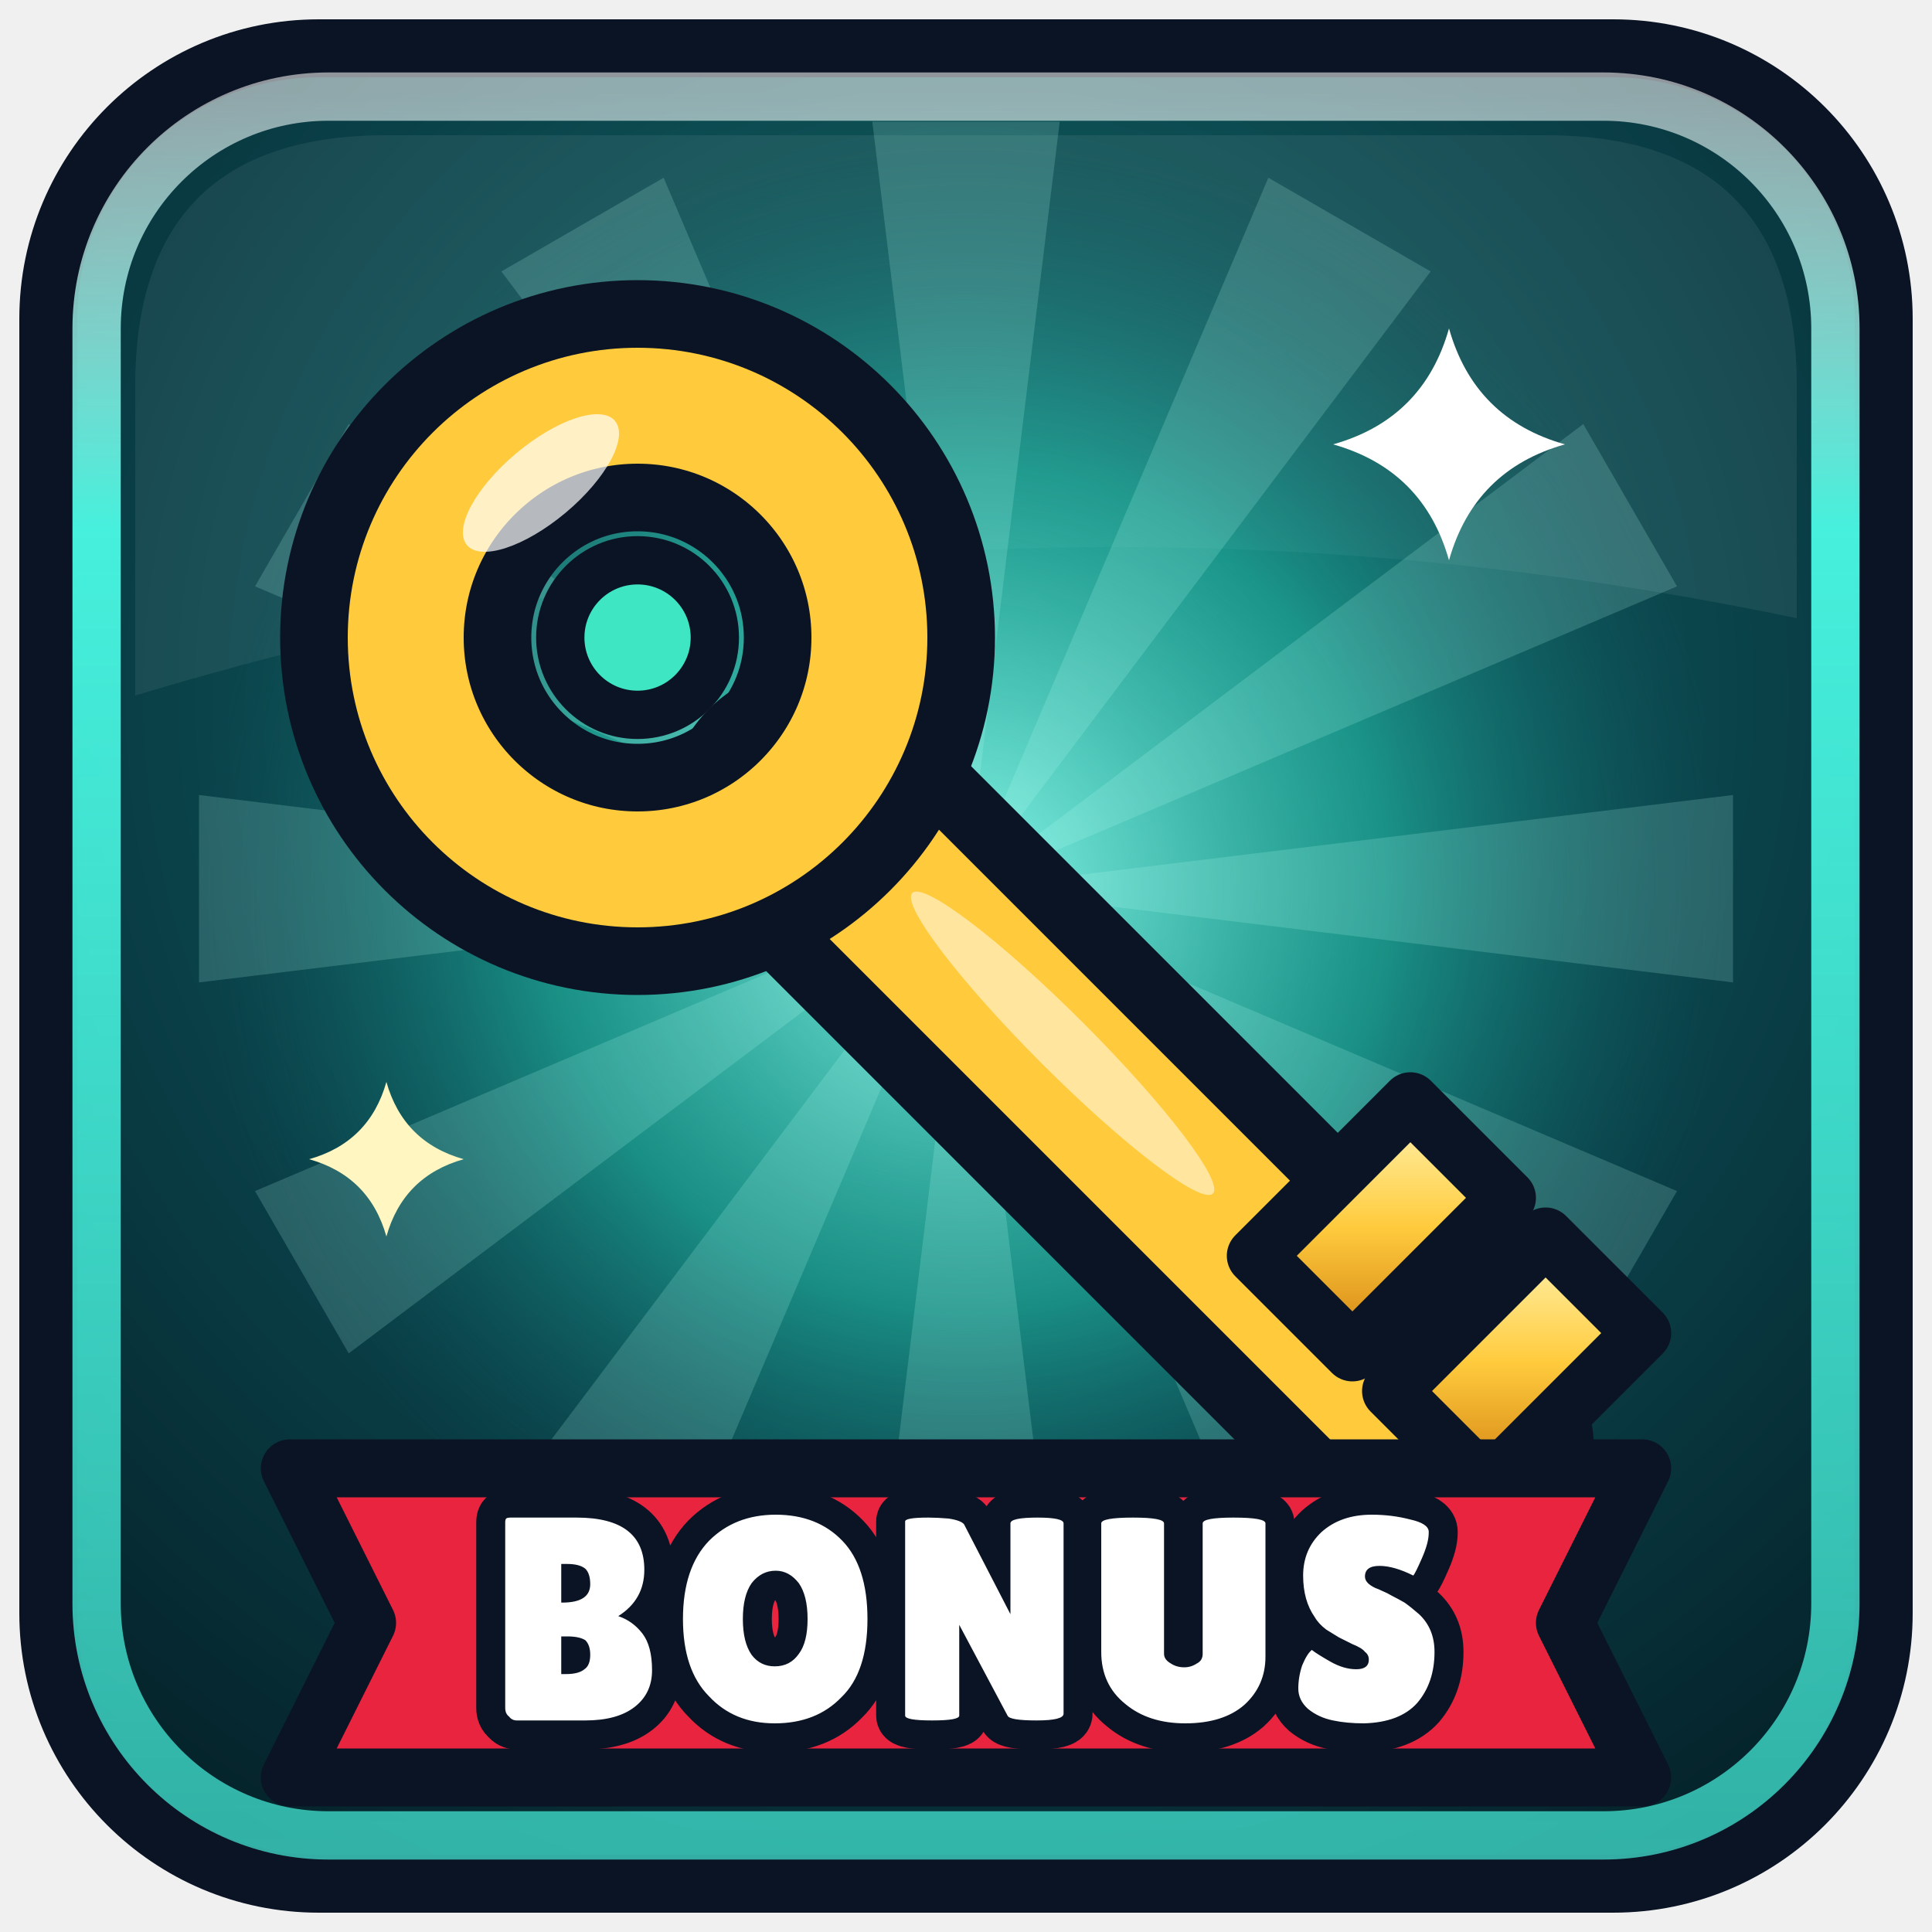
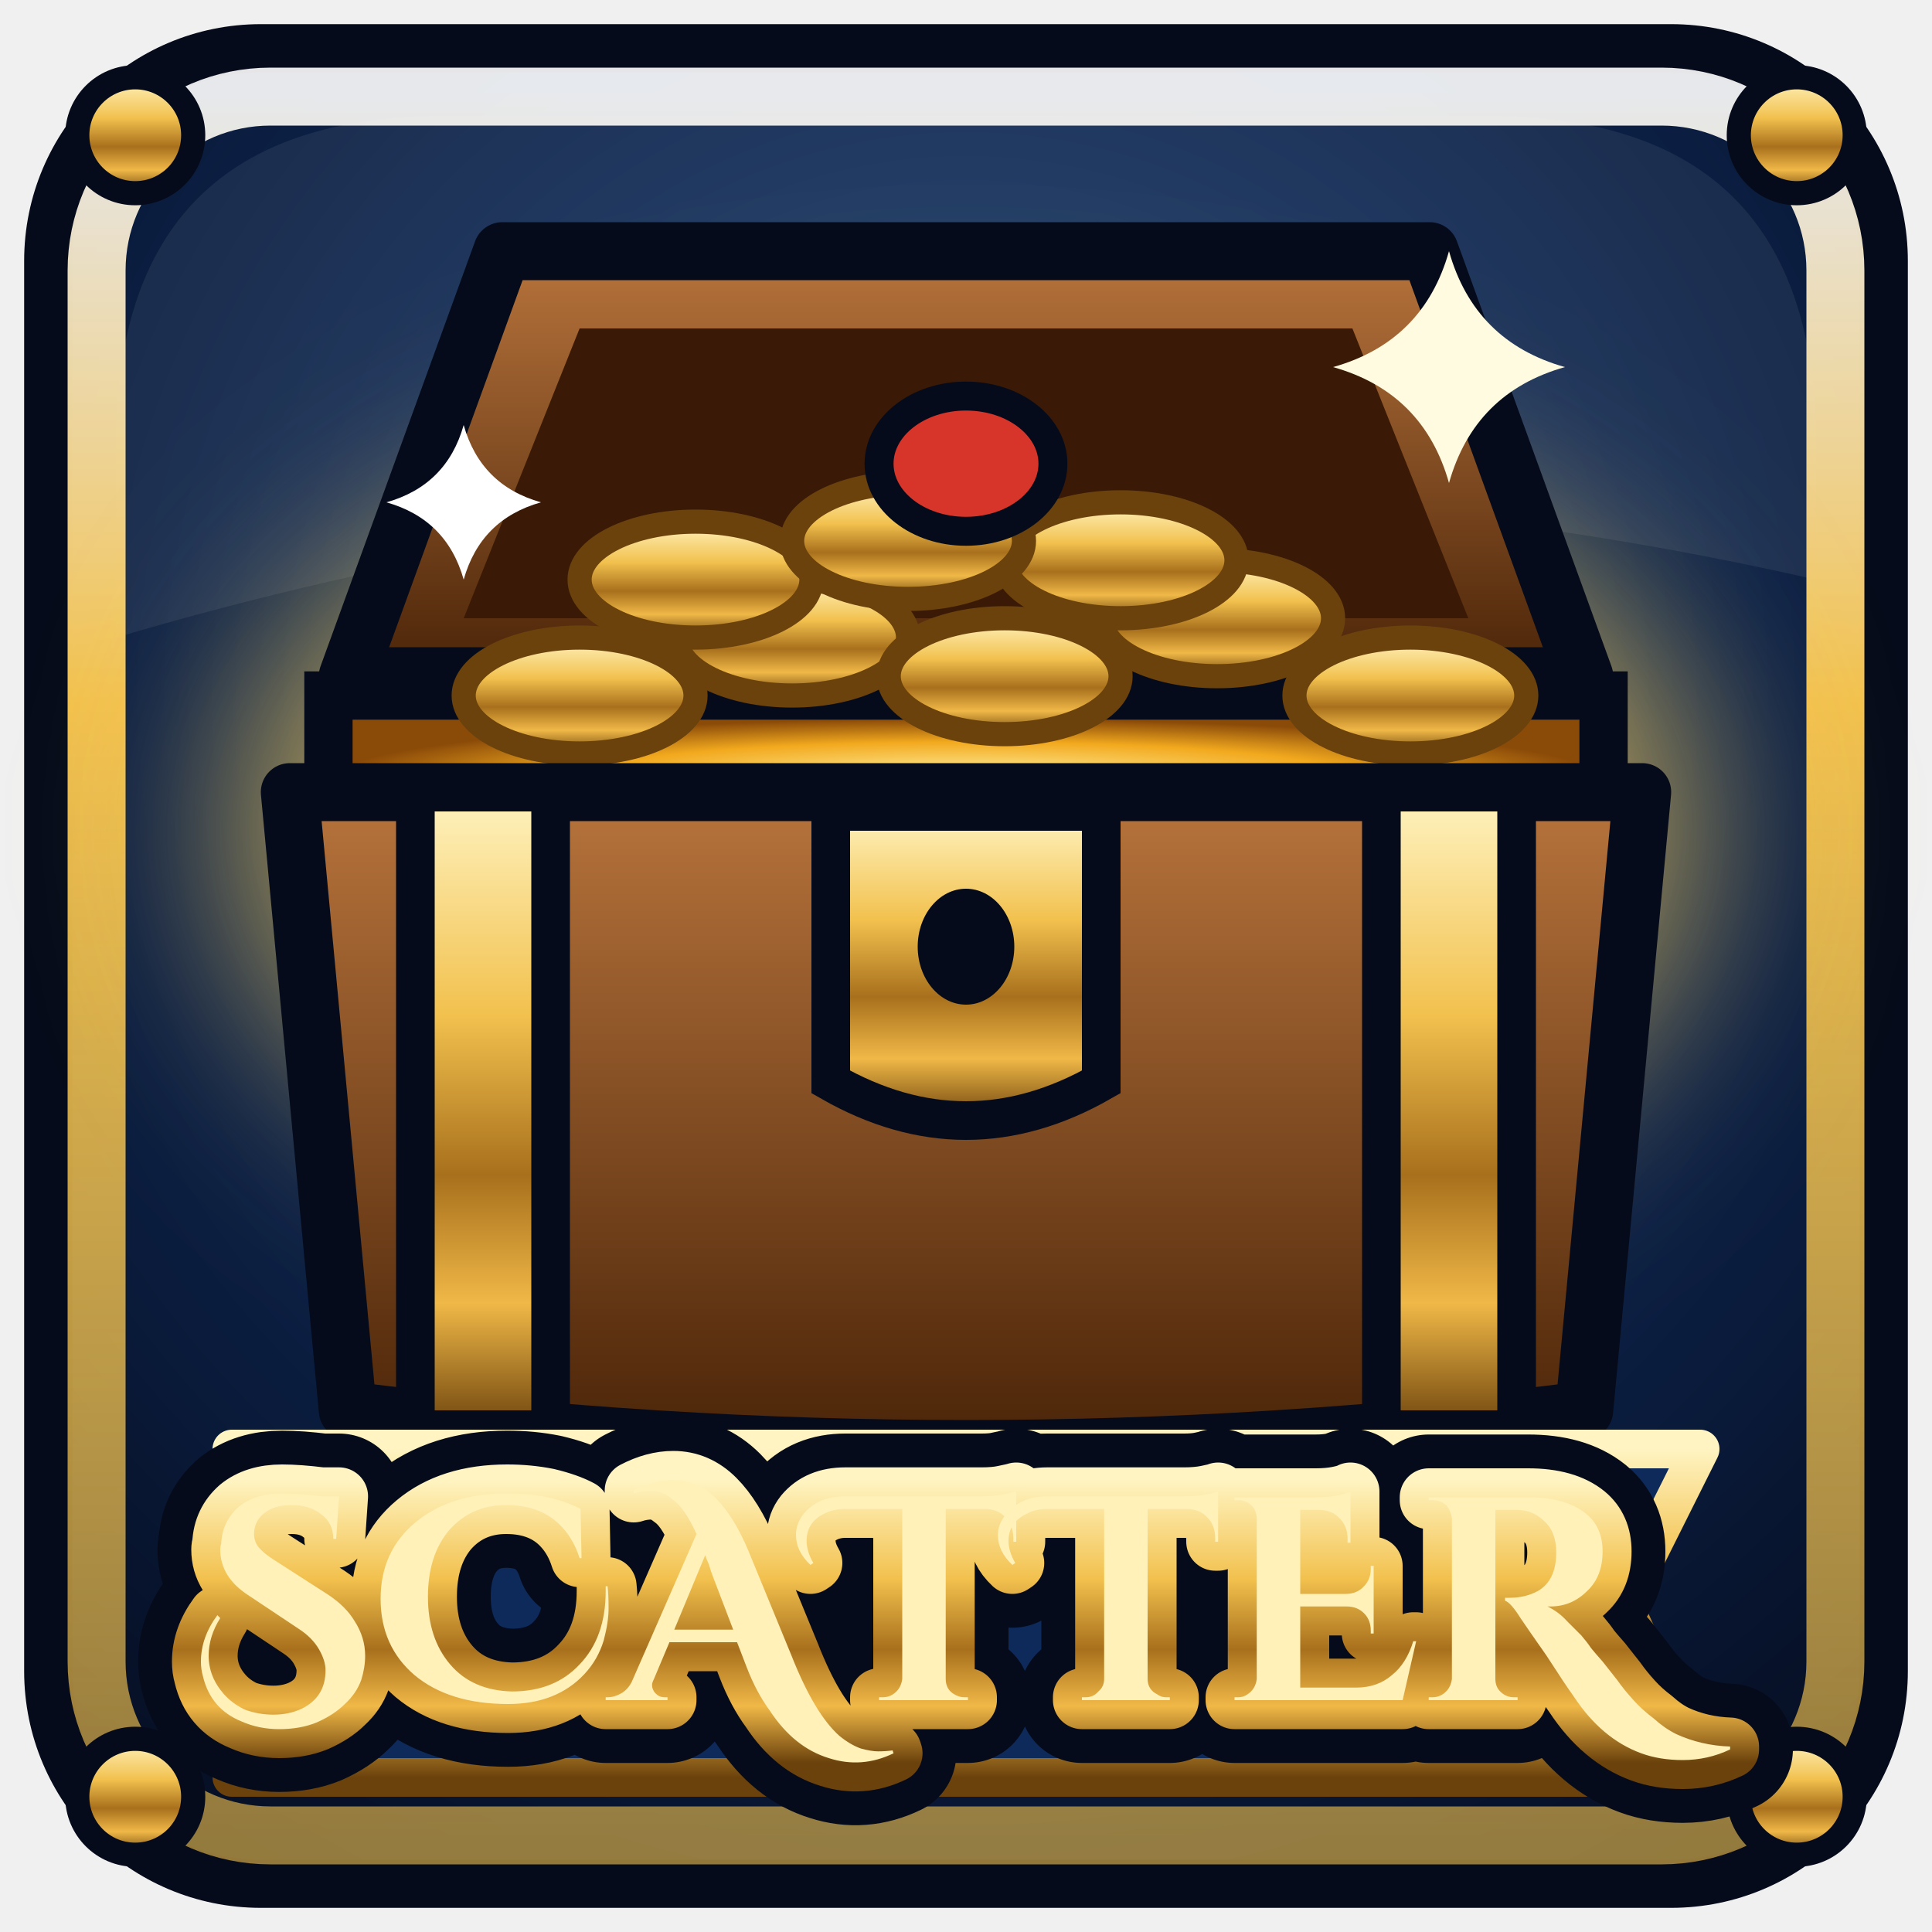
<svg xmlns="http://www.w3.org/2000/svg" width="340" height="340" viewBox="0 0 200 200">
  <defs>
-     <radialGradient id="tile" cx="0.5" cy="0.35" r="0.75">
-       <stop offset="0" stop-color="#14706e" />
-       <stop offset="0.6" stop-color="#0a4048" />
-       <stop offset="1" stop-color="#05222a" />
-     </radialGradient>
-     <linearGradient id="rim" x1="0" y1="0" x2="0" y2="1">
-       <stop offset="0" stop-color="#ffffff" stop-opacity="0.55" />
-       <stop offset="0.25" stop-color="#46f0dc" />
-       <stop offset="1" stop-color="#46f0dc" stop-opacity="0.7" />
-     </linearGradient>
-     <radialGradient id="disc" cx="0.5" cy="0.5" r="0.5">
-       <stop offset="0" stop-color="#8ffff0" stop-opacity="0.95" />
-       <stop offset="0.55" stop-color="#22b9a5" stop-opacity="0.6" />
-       <stop offset="1" stop-color="#0b5a62" stop-opacity="0" />
+     <radialGradient id="navy" cx="0.5" cy="0.35" r="0.75">
+       <stop offset="0" stop-color="#1b4377" />
+       <stop offset="0.6" stop-color="#0c2147" />
+       <stop offset="1" stop-color="#060f24" />
    </radialGradient>
    <linearGradient id="gold" x1="0" y1="0" x2="0" y2="1">
-       <stop offset="0" stop-color="#fff6b8" />
-       <stop offset="0.5" stop-color="#ffcb3d" />
-       <stop offset="1" stop-color="#d07e10" />
+       <stop offset="0" stop-color="#fff4c2" />
+       <stop offset="0.35" stop-color="#f2c14e" />
+       <stop offset="0.6" stop-color="#a8701c" />
+       <stop offset="0.8" stop-color="#f0b847" />
+       <stop offset="1" stop-color="#6b420c" />
    </linearGradient>
+     <linearGradient id="rim" x1="0" y1="0" x2="0" y2="1">
+       <stop offset="0" stop-color="#ffffff" stop-opacity="0.9" />
+       <stop offset="0.35" stop-color="#f2c14e" />
+       <stop offset="1" stop-color="#f2c14e" stop-opacity="0.6" />
+     </linearGradient>
+     <filter id="glow" x="-40%" y="-40%" width="180%" height="180%">
+       <feGaussianBlur stdDeviation="5" />
+     </filter>
+     <filter id="softGlow" x="-50%" y="-50%" width="200%" height="200%">
+       <feGaussianBlur stdDeviation="10" />
+     </filter>
  </defs>
-   <rect x="5" y="5" width="190" height="190" rx="28" fill="url(#tile)" stroke="#0b1424" stroke-width="6" />
-   <rect x="10" y="10" width="180" height="180" rx="24" fill="none" stroke="url(#rim)" stroke-width="5" />
-   <path d="M14 40 Q14 14 40 14 L160 14 Q186 14 186 40 L186 64 Q100 46 14 72 Z" fill="#ffffff" opacity="0.07" />
-   <ellipse cx="100" cy="176" rx="52" ry="7" fill="#000000" opacity="0.28" />
-   <circle cx="100" cy="92" r="80" fill="url(#disc)" />
-   <path d="M100 92 L179.4 101.7 L179.4 82.3 Z" fill="#b8fff4" opacity="0.18" />
-   <path d="M100 92 L173.6 60.7 L163.9 43.9 Z" fill="#b8fff4" opacity="0.18" />
-   <path d="M100 92 L148.1 28.1 L131.3 18.4 Z" fill="#b8fff4" opacity="0.18" />
-   <path d="M100 92 L109.7 12.6 L90.3 12.6 Z" fill="#b8fff4" opacity="0.18" />
-   <path d="M100 92 L68.7 18.4 L51.9 28.1 Z" fill="#b8fff4" opacity="0.18" />
-   <path d="M100 92 L36.1 43.9 L26.4 60.7 Z" fill="#b8fff4" opacity="0.18" />
-   <path d="M100 92 L20.6 82.3 L20.6 101.7 Z" fill="#b8fff4" opacity="0.18" />
-   <path d="M100 92 L26.4 123.3 L36.1 140.1 Z" fill="#b8fff4" opacity="0.18" />
-   <path d="M100 92 L51.9 155.9 L68.7 165.6 Z" fill="#b8fff4" opacity="0.18" />
-   <path d="M100 92 L90.3 171.4 L109.7 171.4 Z" fill="#b8fff4" opacity="0.18" />
-   <path d="M100 92 L131.3 165.6 L148.1 155.9 Z" fill="#b8fff4" opacity="0.18" />
-   <path d="M100 92 L163.9 140.1 L173.6 123.3 Z" fill="#b8fff4" opacity="0.18" />
-   <path d="M84 84 L150 150" fill="none" stroke-linecap="round" stroke-linejoin="round" stroke="#0b1424" stroke-width="30" />
-   <path d="M84 84 L150 150" fill="none" stroke-linecap="round" stroke-linejoin="round" stroke="#ffcb3d" stroke-width="16" />
-   <path d="M130 130 L146 114 L156 124 L140 140 Z" fill="url(#gold)" stroke="#0b1424" stroke-width="6" stroke-linejoin="round" />
-   <path d="M144 144 L160 128 L170 138 L154 154 Z" fill="url(#gold)" stroke="#0b1424" stroke-width="6" stroke-linejoin="round" />
-   <path d="M66 66 m-24 0 a24 24 0 1 0 48 0 a24 24 0 1 0 -48 0" fill="none" stroke-linecap="round" stroke-linejoin="round" stroke="#0b1424" stroke-width="26" />
-   <path d="M66 66 m-24 0 a24 24 0 1 0 48 0 a24 24 0 1 0 -48 0" fill="none" stroke-linecap="round" stroke-linejoin="round" stroke="#ffcb3d" stroke-width="12" />
-   <circle cx="66" cy="66" r="8" fill="#3ee6c4" stroke="#0b1424" stroke-width="5" />
-   <ellipse cx="56" cy="50" rx="10" ry="4" fill="#ffffff" opacity="0.7" transform="rotate(-40 56 50)" />
-   <ellipse cx="110" cy="108" rx="22" ry="3" fill="#ffffff" opacity="0.5" transform="rotate(45 110 108)" />
-   <path d="M150 34 Q152.64 43.36 162 46 Q152.64 48.64 150 58 Q147.36 48.64 138 46 Q147.36 43.36 150 34 Z" fill="#ffffff" />
-   <path d="M40 112 Q41.76 118.24 48 120 Q41.76 121.76 40 128 Q38.24 121.76 32 120 Q38.24 118.24 40 112 Z" fill="#fff6c2" />
-   <path d="M30 152 L170 152 L162 168 L170 184 L30 184 L38 168 Z" fill="#e8243f" stroke="#0b1424" stroke-width="6" stroke-linejoin="round" />
-   <g transform="translate(50.5 150.4)">
-     <path d="M16.2 12.1Q16.2 15.2 13.5 16.9Q15 17.4 16 18.7Q17 20 17 22.5Q17 24.9 15.2 26.3Q13.4 27.7 10.1 27.7H3Q2.5 27.7 2.2 27.3Q1.8 27 1.8 26.4V7.2Q1.8 6.9 1.9 6.8Q2 6.7 2.4 6.7H9.2Q16.2 6.7 16.2 12.1ZM7.6 11.5V15.5H7.7Q10.6 15.5 10.6 13.6Q10.6 12.5 10.1 12Q9.5 11.5 8.2 11.5ZM7.6 19V22.9H8.1Q9.4 22.9 10 22.4Q10.6 22 10.6 20.9Q10.6 19.9 10.1 19.4Q9.5 19 8.2 19ZM29.7 28Q25.5 28 22.9 25.2Q20.2 22.5 20.2 17.2Q20.2 11.9 22.9 9.1Q25.6 6.4 29.8 6.4Q34.1 6.4 36.7 9.1Q39.3 11.8 39.3 17.2Q39.3 22.7 36.6 25.3Q34 28 29.7 28ZM29.8 12.2Q28.3 12.2 27.3 13.5Q26.4 14.8 26.4 17.2Q26.4 19.6 27.3 20.9Q28.2 22.1 29.7 22.1Q31.3 22.1 32.2 20.8Q33.1 19.6 33.1 17.2Q33.1 14.8 32.2 13.5Q31.2 12.2 29.8 12.2ZM59.6 27Q59.6 27.7 56.8 27.7Q54 27.7 53.8 27.2L48.8 17.8V27.2Q48.8 27.7 46 27.7Q43.2 27.7 43.2 27.2V7.1Q43.2 6.7 45.6 6.7Q46.5 6.7 47.7 6.8Q49 7 49.3 7.4L54.1 16.7V7.3Q54.1 6.7 56.9 6.7Q59.6 6.7 59.6 7.3ZM74 7.3Q74 6.7 77.2 6.7Q80.5 6.7 80.5 7.3V21.1Q80.5 24.1 78.3 26.1Q76.1 28 72.2 28Q68.4 28 66 26Q63.5 24 63.5 20.6V7.3Q63.5 6.7 66.8 6.7Q70 6.7 70 7.3V20.8Q70 21.4 70.7 21.8Q71.3 22.2 72.1 22.2Q72.8 22.2 73.4 21.8Q74 21.5 74 20.8ZM85.3 20.4Q85.8 20.8 87.2 21.6Q88.6 22.4 89.9 22.4Q91.2 22.4 91.2 21.4Q91.2 20.9 90.8 20.6Q90.5 20.2 89.5 19.8Q88.5 19.3 88.1 19.1Q87.6 18.8 86.8 18.3Q86 17.7 85.6 17Q84.4 15.3 84.4 12.7Q84.4 10 86.3 8.2Q88.3 6.4 91.5 6.4Q93.6 6.4 95.5 6.9Q97.3 7.3 97.4 8.1Q97.4 8.2 97.4 8.3Q97.4 9.3 96.7 10.9Q96 12.5 95.8 12.7Q93.8 11.7 92.3 11.7Q90.8 11.7 90.8 12.8Q90.8 13.5 91.9 14Q92.2 14.1 92.6 14.3Q93.1 14.5 93.6 14.8Q94.2 15.1 94.9 15.5Q95.6 16 96.4 16.7Q98 18.2 98 20.6Q98 23.8 96.2 25.9Q94.4 27.9 90.7 28Q88.9 28 87.5 27.7Q86 27.4 84.9 26.5Q83.9 25.6 83.9 24.4Q83.9 23.2 84.3 22Q84.8 20.8 85.3 20.4Z" fill="#ffffff" stroke="#0b1424" stroke-width="6" stroke-linejoin="round" paint-order="stroke" />
+   <rect x="5" y="5" width="190" height="190" rx="22" fill="url(#navy)" stroke="#050b1a" stroke-width="5" />
+   <path d="M12 46 Q12 12 46 12 L154 12 Q188 12 188 46 L188 60 Q100 40 12 66 Z" fill="#ffffff" opacity="0.07" />
+   <rect x="10" y="10" width="180" height="180" rx="18" fill="none" stroke="url(#rim)" stroke-width="6" />
+   <circle cx="14" cy="14" r="6" fill="url(#gold)" stroke="#050b1a" stroke-width="2.5" />
+   <circle cx="186" cy="14" r="6" fill="url(#gold)" stroke="#050b1a" stroke-width="2.5" />
+   <circle cx="14" cy="186" r="6" fill="url(#gold)" stroke="#050b1a" stroke-width="2.5" />
+   <circle cx="186" cy="186" r="6" fill="url(#gold)" stroke="#050b1a" stroke-width="2.5" />
+   <defs>
+     <linearGradient id="wood" x1="0" y1="0" x2="0" y2="1">
+       <stop offset="0" stop-color="#b8743c" />
+       <stop offset="1" stop-color="#4a2408" />
+     </linearGradient>
+     <radialGradient id="inside" cx="0.5" cy="0.7" r="0.5">
+       <stop offset="0" stop-color="#fff2a0" />
+       <stop offset="0.6" stop-color="#f2a91e" />
+       <stop offset="1" stop-color="#8a4a08" />
+     </radialGradient>
+   </defs>
+   <ellipse cx="100" cy="86" rx="76" ry="44" fill="#ffd25a" filter="url(#softGlow)" opacity="0.7" />
+   <path d="M36 70 L52 26 L148 26 L164 70 Z" fill="url(#wood)" stroke="#050b1a" stroke-width="6" stroke-linejoin="round" />
+   <path d="M48 64 L60 34 L140 34 L152 64 Z" fill="#3a1a06" />
+   <path d="M34 72 L166 72 L166 84 L34 84 Z" fill="url(#inside)" stroke="#050b1a" stroke-width="5" />
+   <ellipse cx="60" cy="72" rx="12" ry="6" fill="url(#gold)" stroke="#6b420c" stroke-width="2.5" />
+   <ellipse cx="82" cy="66" rx="12" ry="6" fill="url(#gold)" stroke="#6b420c" stroke-width="2.5" />
+   <ellipse cx="104" cy="70" rx="12" ry="6" fill="url(#gold)" stroke="#6b420c" stroke-width="2.5" />
+   <ellipse cx="126" cy="64" rx="12" ry="6" fill="url(#gold)" stroke="#6b420c" stroke-width="2.5" />
+   <ellipse cx="146" cy="72" rx="12" ry="6" fill="url(#gold)" stroke="#6b420c" stroke-width="2.5" />
+   <ellipse cx="72" cy="60" rx="12" ry="6" fill="url(#gold)" stroke="#6b420c" stroke-width="2.5" />
+   <ellipse cx="116" cy="58" rx="12" ry="6" fill="url(#gold)" stroke="#6b420c" stroke-width="2.5" />
+   <ellipse cx="94" cy="56" rx="12" ry="6" fill="url(#gold)" stroke="#6b420c" stroke-width="2.5" />
+   <path d="M30 82 L170 82 L164 146 Q100 154 36 146 Z" fill="url(#wood)" stroke="#050b1a" stroke-width="6" stroke-linejoin="round" />
+   <path d="M43 82 L57 82 L57 148 L43 148 Z" fill="url(#gold)" stroke="#050b1a" stroke-width="4" />
+   <path d="M143 82 L157 82 L157 148 L143 148 Z" fill="url(#gold)" stroke="#050b1a" stroke-width="4" />
+   <path d="M86 84 L114 84 L114 112 Q100 120 86 112 Z" fill="url(#gold)" stroke="#050b1a" stroke-width="4" />
+   <ellipse cx="100" cy="98" rx="5" ry="6" fill="#050b1a" />
+   <ellipse cx="100" cy="48" rx="9" ry="7" fill="#d8352a" stroke="#050b1a" stroke-width="3" />
+   <path d="M150 26 Q152.64 35.36 162 38 Q152.64 40.64 150 50 Q147.36 40.64 138 38 Q147.36 35.36 150 26 Z" fill="#fffbe0" />
+   <path d="M48 44 Q49.76 50.24 56 52 Q49.76 53.76 48 60 Q46.24 53.76 40 52 Q46.24 50.24 48 44 Z" fill="#ffffff" />
+   <path d="M24 150 L176 150 L168 166 L176 184 L24 184 L32 166 Z" fill="#0d2a5a" stroke="url(#gold)" stroke-width="4" stroke-linejoin="round" />
+   <g transform="translate(20.0 146.7)">
+     <path d="M2.8 20.8Q1.6 22.7 1.6 24.7Q1.6 26.9 3.2 28.7Q4.1 29.7 5.4 30.3Q6.8 30.8 8.3 30.8Q9.9 30.8 11.2 30.2Q13.7 29 13.7 26.2Q13.7 25.2 13 24Q12.3 22.8 10.9 21.9L5.8 18.5Q2.8 16.6 2.8 13.7Q2.8 13.4 2.9 13.1Q3 10.8 4.7 9.3Q6.4 7.9 9.2 7.9Q10.9 7.9 13.3 8.2H15.1L14.8 12.6H14.5Q14.5 11 13.3 10.1Q12.1 9.1 10.2 9.1Q7.9 9.1 6.8 10.5Q6.3 11.2 6.3 12.1Q6.3 12.9 6.8 13.5Q7.3 14.1 8.4 14.8L14 18.4Q15.8 19.6 16.7 21.1Q17.8 22.8 17.8 24.7Q17.8 25.9 17.4 27.2Q16.9 28.6 15.7 29.7Q14.6 30.8 12.8 31.6Q11.1 32.3 8.9 32.3Q6.8 32.3 5 31.5Q1.8 30.2 1 26.8Q0.8 26.1 0.8 25.3Q0.8 22.8 2.5 20.5ZM42.9 17.5Q43 18.4 43 19.8Q43 21.2 42.5 23.1Q41.9 25.1 40.5 26.6Q37.6 29.7 32.6 29.7Q26.5 29.7 22.9 26.7Q19.4 23.7 19.4 18.8Q19.4 13.9 23 10.9Q26.6 7.9 32.5 7.9Q34.7 7.9 36.7 8.3Q38.8 8.8 40.1 9.5L40.2 14.6H40Q39.4 12.7 38.2 11.4Q36.1 9.1 32.4 9.1Q28.8 9.1 26.5 11.7Q24.3 14.3 24.3 18.6Q24.3 22.9 26.6 25.6Q28.9 28.3 33 28.4Q37.4 28.4 40 25.6Q42.7 22.8 42.7 18Q42.7 17.8 42.7 17.5ZM72.5 34.8Q69.2 36.4 65.8 35.3Q62.2 34.2 59.7 30.4Q58.3 28.5 57.3 25.9L56.3 23.3H49.3L47.7 27.1Q47.5 27.5 47.5 27.7Q47.5 28 47.6 28.2Q47.7 28.5 48.1 28.8Q48.4 29 48.8 29H49.1V29.3H42.7V29H42.9Q43.6 29 44.3 28.6Q45 28.2 45.4 27.4L52.1 12.1Q50.9 9.4 49.6 8.5Q48.5 7.6 47.5 7.6Q46.5 7.6 45.6 7.9L45.6 7.6Q47.7 6.5 49.7 6.5Q52.2 6.5 54.1 8.4Q56 10.3 57.5 13.9L61.9 24.6Q64.3 30.7 66.9 33Q68 33.9 69.1 34.3Q70.2 34.6 70.9 34.6Q71.7 34.6 72.4 34.5ZM49.8 22H55.9L53.8 16.5Q53.6 16 53.4 15.3Q53.1 14.6 53 14.3ZM63.9 15.3Q62.4 13.9 62.4 12.2Q62.4 11 63.2 10Q64.7 8.2 67.5 8.2H81.6Q83 8.2 83.9 8Q84.9 7.8 85.2 7.7V12.9H84.9V12.6Q84.9 11.2 84.1 10.4Q83.3 9.5 81.9 9.5H77.9V27.1Q77.9 28.2 78.8 28.7Q79.3 29 79.8 29H80.2V29.3H71V29H71.4Q72.2 29 72.8 28.4Q73.3 27.9 73.4 27.1V9.5H67.5Q66.3 9.5 65.3 10Q63.5 10.9 63.5 12.8Q63.5 13.9 64.2 15.1ZM84.8 15.3Q83.3 13.9 83.3 12.2Q83.3 11 84.2 10Q85.7 8.2 88.4 8.2H102.6Q103.9 8.2 104.9 8Q105.9 7.8 106.1 7.7V12.9H105.8V12.6Q105.8 11.2 105 10.4Q104.2 9.5 102.8 9.5H98.8V27.1Q98.8 28.2 99.8 28.7Q100.2 29 100.7 29H101.1V29.3H92V29H92.4Q93.2 29 93.7 28.4Q94.3 27.9 94.3 27.1V9.5H88.4Q87.2 9.5 86.3 10Q84.4 10.9 84.4 12.8Q84.4 13.9 85.1 15.1ZM108.2 29Q108.9 29 109.5 28.4Q110 27.9 110.1 27.1V10.4Q110 9.3 109.1 8.8Q108.6 8.6 108.2 8.6H107.8V8.3H116.2Q117.5 8.3 118.5 8.1Q119.5 7.9 119.8 7.7V13H119.5V12.6Q119.5 11.3 118.7 10.5Q117.9 9.6 116.5 9.6H114.6V18.3H119.3Q120.5 18.3 121.2 17.5Q121.9 16.8 121.9 15.7V15.4H122.2V22.4H121.9V22.1Q121.9 21 121.2 20.3Q120.5 19.6 119.4 19.6H114.6V28H120.4Q122.6 28 124.1 26.7Q125.6 25.5 126.3 23.2H126.6L125.2 29.3H107.8V29ZM159.1 34.4Q156.8 35.5 154.2 35.5Q151.8 35.5 149.9 34.8Q145.8 33.3 142.9 28.9Q142.1 27.8 140.1 24.7Q138 21.7 137.4 20.8Q136.4 19.2 135.8 19V18.7Q135.8 18.7 135.8 18.7Q135.9 18.7 135.9 18.7Q136 18.7 136 18.7Q136.1 18.7 136.2 18.7Q136.3 18.7 136.3 18.7Q137.9 18.7 139.2 18Q141.1 16.9 141.1 14Q141.1 11.9 139.9 10.8Q138.7 9.6 137 9.6H134.8V27.1Q134.8 27.9 135.3 28.4Q135.9 29 136.7 29H137.1V29.3H127.9V29H128.3Q129.1 29 129.7 28.4Q130.2 27.9 130.3 27.1V10.5Q130.2 9.7 129.7 9.1Q129.1 8.6 128.3 8.6H127.9V8.3H138.2Q142.1 8.3 144.2 10Q145.9 11.4 145.9 13.9Q145.9 16.5 144.3 18Q142.7 19.6 140.5 19.6Q140.4 19.6 140.2 19.6Q141.4 20.2 142.2 21.1Q143 21.9 143.7 22.6Q144.3 23.3 144.7 23.9Q145.1 24.4 145.9 25.3Q146.6 26.2 147.4 27.2Q148.1 28.2 149.1 29.3Q150 30.3 151.2 31.2Q152.3 32.2 153.5 32.8Q156.1 34 159.1 34.1Z" fill="none" stroke="#050b1a" stroke-width="13" stroke-linejoin="round" paint-order="stroke" />
+   </g>
+   <g transform="translate(20.0 146.7)">
+     <path d="M2.8 20.8Q1.6 22.7 1.6 24.7Q1.6 26.9 3.2 28.7Q4.1 29.7 5.4 30.3Q6.8 30.8 8.3 30.8Q9.9 30.8 11.2 30.2Q13.7 29 13.7 26.2Q13.7 25.2 13 24Q12.3 22.8 10.9 21.9L5.8 18.5Q2.8 16.6 2.8 13.7Q2.8 13.4 2.9 13.1Q3 10.8 4.7 9.3Q6.4 7.9 9.2 7.9Q10.9 7.9 13.3 8.2H15.1L14.8 12.6H14.5Q14.5 11 13.3 10.1Q12.1 9.1 10.2 9.1Q7.9 9.1 6.8 10.5Q6.3 11.2 6.3 12.1Q6.3 12.9 6.8 13.5Q7.3 14.1 8.4 14.8L14 18.4Q15.8 19.6 16.7 21.1Q17.8 22.8 17.8 24.7Q17.8 25.9 17.4 27.2Q16.9 28.6 15.7 29.7Q14.6 30.8 12.8 31.6Q11.1 32.3 8.9 32.3Q6.8 32.3 5 31.5Q1.8 30.2 1 26.8Q0.8 26.1 0.8 25.3Q0.8 22.8 2.5 20.5ZM42.9 17.5Q43 18.4 43 19.8Q43 21.2 42.5 23.1Q41.9 25.1 40.5 26.6Q37.6 29.7 32.6 29.7Q26.5 29.7 22.9 26.7Q19.4 23.7 19.4 18.8Q19.4 13.9 23 10.9Q26.6 7.9 32.5 7.9Q34.7 7.9 36.7 8.3Q38.8 8.8 40.1 9.5L40.2 14.6H40Q39.4 12.7 38.2 11.4Q36.1 9.1 32.4 9.1Q28.8 9.1 26.5 11.7Q24.3 14.3 24.3 18.6Q24.3 22.9 26.6 25.6Q28.9 28.3 33 28.4Q37.4 28.4 40 25.6Q42.7 22.8 42.7 18Q42.7 17.8 42.7 17.5ZM72.5 34.8Q69.2 36.4 65.8 35.3Q62.2 34.2 59.7 30.4Q58.3 28.5 57.3 25.9L56.3 23.3H49.3L47.7 27.1Q47.5 27.5 47.5 27.7Q47.5 28 47.6 28.2Q47.7 28.5 48.1 28.8Q48.4 29 48.8 29H49.1V29.3H42.7V29H42.9Q43.6 29 44.3 28.6Q45 28.2 45.4 27.4L52.1 12.1Q50.9 9.4 49.6 8.5Q48.5 7.6 47.5 7.6Q46.5 7.6 45.6 7.9L45.6 7.6Q47.7 6.5 49.7 6.5Q52.2 6.5 54.1 8.4Q56 10.3 57.5 13.9L61.9 24.6Q64.3 30.7 66.9 33Q68 33.9 69.1 34.3Q70.2 34.6 70.9 34.6Q71.7 34.6 72.4 34.5ZM49.8 22H55.9L53.8 16.5Q53.6 16 53.4 15.3Q53.1 14.6 53 14.3ZM63.9 15.3Q62.4 13.9 62.4 12.2Q62.4 11 63.2 10Q64.7 8.2 67.5 8.2H81.6Q83 8.2 83.9 8Q84.9 7.8 85.2 7.7V12.9H84.9V12.6Q84.9 11.2 84.1 10.4Q83.3 9.5 81.9 9.5H77.9V27.1Q77.9 28.2 78.8 28.7Q79.3 29 79.8 29H80.2V29.3H71V29H71.4Q72.2 29 72.8 28.4Q73.3 27.9 73.4 27.1V9.5H67.5Q66.3 9.5 65.3 10Q63.5 10.9 63.5 12.8Q63.5 13.9 64.2 15.1ZM84.8 15.3Q83.3 13.9 83.3 12.2Q83.3 11 84.2 10Q85.7 8.2 88.4 8.2H102.6Q103.9 8.2 104.9 8Q105.9 7.8 106.1 7.7V12.9H105.8V12.6Q105.8 11.2 105 10.4Q104.2 9.5 102.8 9.5H98.8V27.1Q98.8 28.2 99.8 28.7Q100.2 29 100.7 29H101.1V29.3H92V29H92.4Q93.2 29 93.7 28.4Q94.3 27.9 94.3 27.1V9.5H88.4Q87.2 9.5 86.3 10Q84.4 10.9 84.4 12.8Q84.4 13.9 85.1 15.1ZM108.2 29Q108.9 29 109.5 28.4Q110 27.9 110.1 27.1V10.4Q110 9.3 109.1 8.8Q108.6 8.6 108.2 8.6H107.8V8.3H116.2Q117.5 8.3 118.5 8.1Q119.5 7.9 119.8 7.7V13H119.5V12.6Q119.5 11.3 118.7 10.5Q117.9 9.6 116.5 9.6H114.6V18.3H119.3Q120.5 18.3 121.2 17.5Q121.9 16.8 121.9 15.7V15.4H122.2V22.4H121.9V22.1Q121.9 21 121.2 20.3Q120.5 19.6 119.4 19.6H114.6V28H120.4Q122.6 28 124.1 26.7Q125.6 25.5 126.3 23.2H126.6L125.2 29.3H107.8V29ZM159.1 34.4Q156.8 35.5 154.2 35.5Q151.8 35.5 149.9 34.8Q145.8 33.3 142.9 28.9Q142.1 27.8 140.1 24.7Q138 21.7 137.4 20.8Q136.4 19.2 135.8 19V18.7Q135.8 18.7 135.8 18.7Q135.9 18.7 135.9 18.7Q136 18.7 136 18.7Q136.1 18.7 136.2 18.7Q136.3 18.7 136.3 18.7Q137.9 18.7 139.2 18Q141.1 16.9 141.1 14Q141.1 11.9 139.9 10.8Q138.7 9.6 137 9.6H134.8V27.1Q134.8 27.9 135.3 28.4Q135.9 29 136.7 29H137.1V29.3H127.9V29H128.3Q129.1 29 129.7 28.4Q130.2 27.9 130.3 27.1V10.5Q130.2 9.7 129.7 9.1Q129.1 8.6 128.3 8.6H127.9V8.3H138.2Q142.1 8.3 144.2 10Q145.9 11.4 145.9 13.9Q145.9 16.5 144.3 18Q142.7 19.6 140.5 19.6Q140.4 19.6 140.2 19.6Q141.4 20.2 142.2 21.1Q143 21.9 143.7 22.6Q144.3 23.3 144.7 23.9Q145.1 24.4 145.9 25.3Q146.6 26.2 147.4 27.2Q148.1 28.2 149.1 29.3Q150 30.3 151.2 31.2Q152.3 32.2 153.5 32.8Q156.1 34 159.1 34.1Z" fill="none" stroke="url(#gold)" stroke-width="6" stroke-linejoin="round" paint-order="stroke" />
+   </g>
+   <g transform="translate(20.0 146.7)">
+     <path d="M2.8 20.8Q1.6 22.7 1.6 24.7Q1.6 26.9 3.2 28.7Q4.1 29.7 5.4 30.3Q6.8 30.8 8.3 30.8Q9.9 30.8 11.2 30.2Q13.7 29 13.7 26.2Q13.7 25.2 13 24Q12.3 22.8 10.9 21.9L5.8 18.5Q2.8 16.6 2.8 13.7Q2.8 13.4 2.9 13.1Q3 10.8 4.7 9.3Q6.4 7.9 9.2 7.9Q10.9 7.9 13.3 8.2H15.1L14.8 12.6H14.5Q14.5 11 13.3 10.1Q12.1 9.1 10.2 9.1Q7.9 9.1 6.8 10.5Q6.3 11.2 6.3 12.1Q6.3 12.9 6.8 13.5Q7.3 14.1 8.4 14.8L14 18.4Q15.8 19.6 16.7 21.1Q17.8 22.8 17.8 24.7Q17.8 25.9 17.4 27.2Q16.9 28.6 15.7 29.7Q14.6 30.8 12.8 31.6Q11.1 32.3 8.9 32.3Q6.8 32.3 5 31.5Q1.8 30.2 1 26.8Q0.8 26.1 0.8 25.3Q0.8 22.8 2.5 20.5ZM42.9 17.5Q43 18.4 43 19.8Q43 21.2 42.5 23.1Q41.9 25.1 40.5 26.6Q37.6 29.7 32.6 29.7Q26.5 29.7 22.9 26.7Q19.4 23.7 19.4 18.8Q19.4 13.9 23 10.9Q26.6 7.9 32.5 7.9Q34.7 7.9 36.7 8.3Q38.8 8.8 40.1 9.5L40.2 14.6H40Q39.4 12.7 38.2 11.4Q36.1 9.1 32.4 9.1Q28.8 9.1 26.5 11.7Q24.3 14.3 24.3 18.6Q24.3 22.9 26.6 25.6Q28.9 28.3 33 28.4Q37.4 28.4 40 25.6Q42.7 22.8 42.7 18Q42.7 17.8 42.7 17.5ZM72.5 34.8Q69.2 36.4 65.8 35.3Q62.2 34.2 59.7 30.4Q58.3 28.5 57.3 25.9L56.3 23.3H49.3L47.7 27.1Q47.5 27.5 47.5 27.7Q47.5 28 47.6 28.2Q47.7 28.5 48.1 28.8Q48.4 29 48.8 29H49.1V29.3H42.7V29H42.9Q43.6 29 44.3 28.6Q45 28.2 45.4 27.4L52.1 12.1Q50.9 9.4 49.6 8.5Q48.5 7.6 47.5 7.6Q46.5 7.6 45.6 7.9L45.6 7.6Q47.7 6.5 49.7 6.5Q52.2 6.5 54.1 8.4Q56 10.3 57.5 13.9L61.9 24.6Q64.3 30.7 66.9 33Q68 33.9 69.1 34.3Q70.2 34.6 70.9 34.6Q71.7 34.6 72.4 34.5ZM49.8 22H55.9L53.8 16.5Q53.6 16 53.4 15.3Q53.1 14.6 53 14.3ZM63.9 15.3Q62.4 13.9 62.4 12.2Q62.4 11 63.2 10Q64.7 8.2 67.5 8.2H81.6Q83 8.2 83.9 8Q84.9 7.8 85.2 7.7V12.9H84.9V12.6Q84.9 11.2 84.1 10.4Q83.3 9.5 81.9 9.5H77.9V27.1Q77.9 28.2 78.8 28.7Q79.3 29 79.8 29H80.2V29.3H71V29H71.4Q72.2 29 72.8 28.4Q73.3 27.9 73.4 27.1V9.5H67.5Q66.3 9.5 65.3 10Q63.5 10.9 63.5 12.8Q63.5 13.9 64.2 15.1ZM84.8 15.3Q83.3 13.9 83.3 12.2Q83.3 11 84.2 10Q85.7 8.2 88.4 8.2H102.6Q103.9 8.2 104.9 8Q105.9 7.8 106.1 7.7V12.9H105.8V12.6Q105.8 11.2 105 10.4Q104.2 9.5 102.8 9.5H98.8V27.1Q98.8 28.2 99.8 28.7Q100.2 29 100.7 29H101.1V29.3H92V29H92.4Q93.2 29 93.7 28.4Q94.3 27.9 94.3 27.1V9.5H88.4Q87.2 9.5 86.3 10Q84.4 10.9 84.4 12.8Q84.4 13.9 85.1 15.1ZM108.2 29Q108.9 29 109.5 28.4Q110 27.9 110.1 27.1V10.4Q110 9.3 109.1 8.8Q108.6 8.6 108.2 8.6H107.8V8.3H116.2Q117.5 8.3 118.5 8.1Q119.5 7.9 119.8 7.7V13H119.5V12.6Q119.5 11.3 118.7 10.5Q117.9 9.6 116.5 9.6H114.6V18.3H119.3Q120.5 18.3 121.2 17.5Q121.9 16.8 121.9 15.7V15.4H122.2V22.4H121.9V22.1Q121.9 21 121.2 20.3Q120.5 19.6 119.4 19.6H114.6V28H120.4Q122.6 28 124.1 26.7Q125.6 25.5 126.3 23.2H126.6L125.2 29.3H107.8V29ZM159.1 34.4Q156.8 35.5 154.2 35.5Q151.8 35.5 149.9 34.8Q145.8 33.3 142.9 28.9Q142.1 27.8 140.1 24.7Q138 21.7 137.4 20.8Q136.4 19.2 135.8 19V18.7Q135.8 18.7 135.8 18.7Q135.9 18.7 135.9 18.7Q136 18.7 136 18.7Q136.1 18.7 136.2 18.7Q136.3 18.7 136.3 18.7Q137.9 18.7 139.2 18Q141.1 16.9 141.1 14Q141.1 11.9 139.9 10.8Q138.7 9.6 137 9.6H134.8V27.1Q134.8 27.9 135.3 28.4Q135.9 29 136.7 29H137.1V29.3H127.9V29H128.3Q129.1 29 129.7 28.4Q130.2 27.9 130.3 27.1V10.5Q130.2 9.7 129.7 9.1Q129.1 8.6 128.3 8.6H127.9V8.3H138.2Q142.1 8.3 144.2 10Q145.9 11.4 145.9 13.9Q145.9 16.5 144.3 18Q142.7 19.6 140.5 19.6Q140.4 19.6 140.2 19.6Q141.4 20.2 142.2 21.1Q143 21.9 143.7 22.6Q144.3 23.3 144.7 23.9Q145.1 24.4 145.9 25.3Q146.6 26.2 147.4 27.2Q148.1 28.2 149.1 29.3Q150 30.3 151.2 31.2Q152.3 32.2 153.5 32.8Q156.1 34 159.1 34.1Z" fill="#fff1b8" stroke="none" stroke-width="0" stroke-linejoin="round" paint-order="stroke" />
  </g>
</svg>
